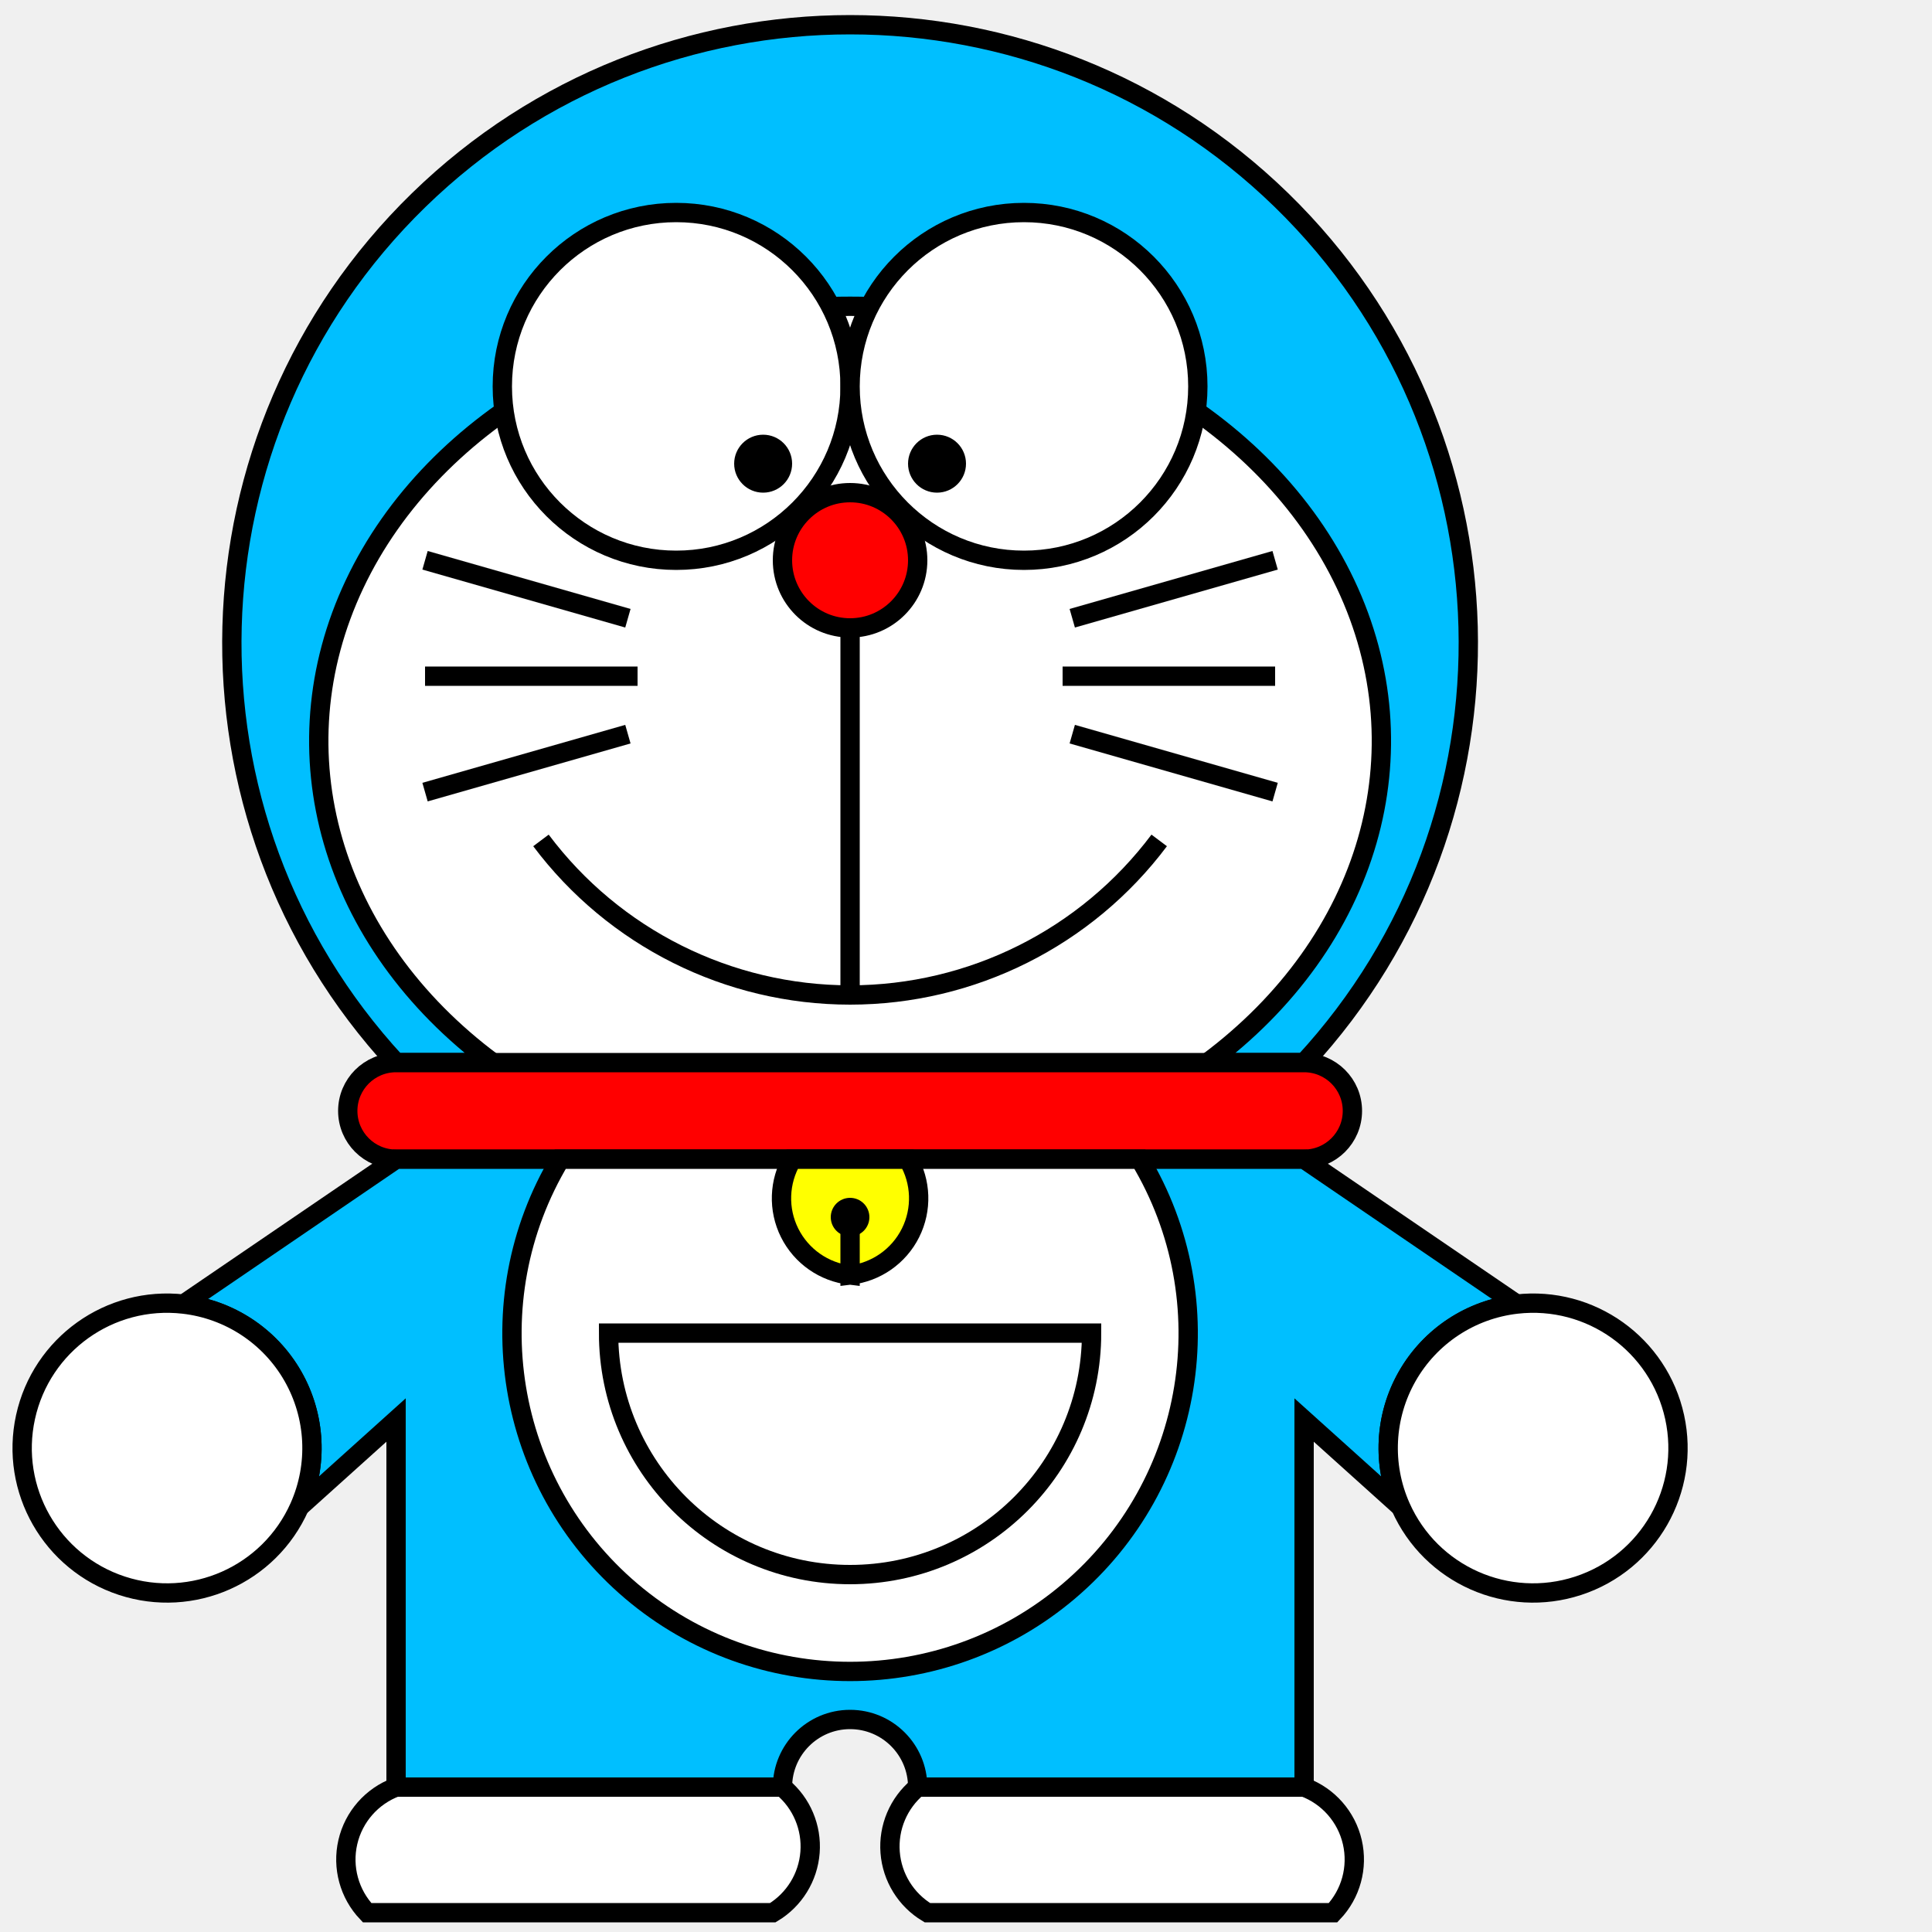
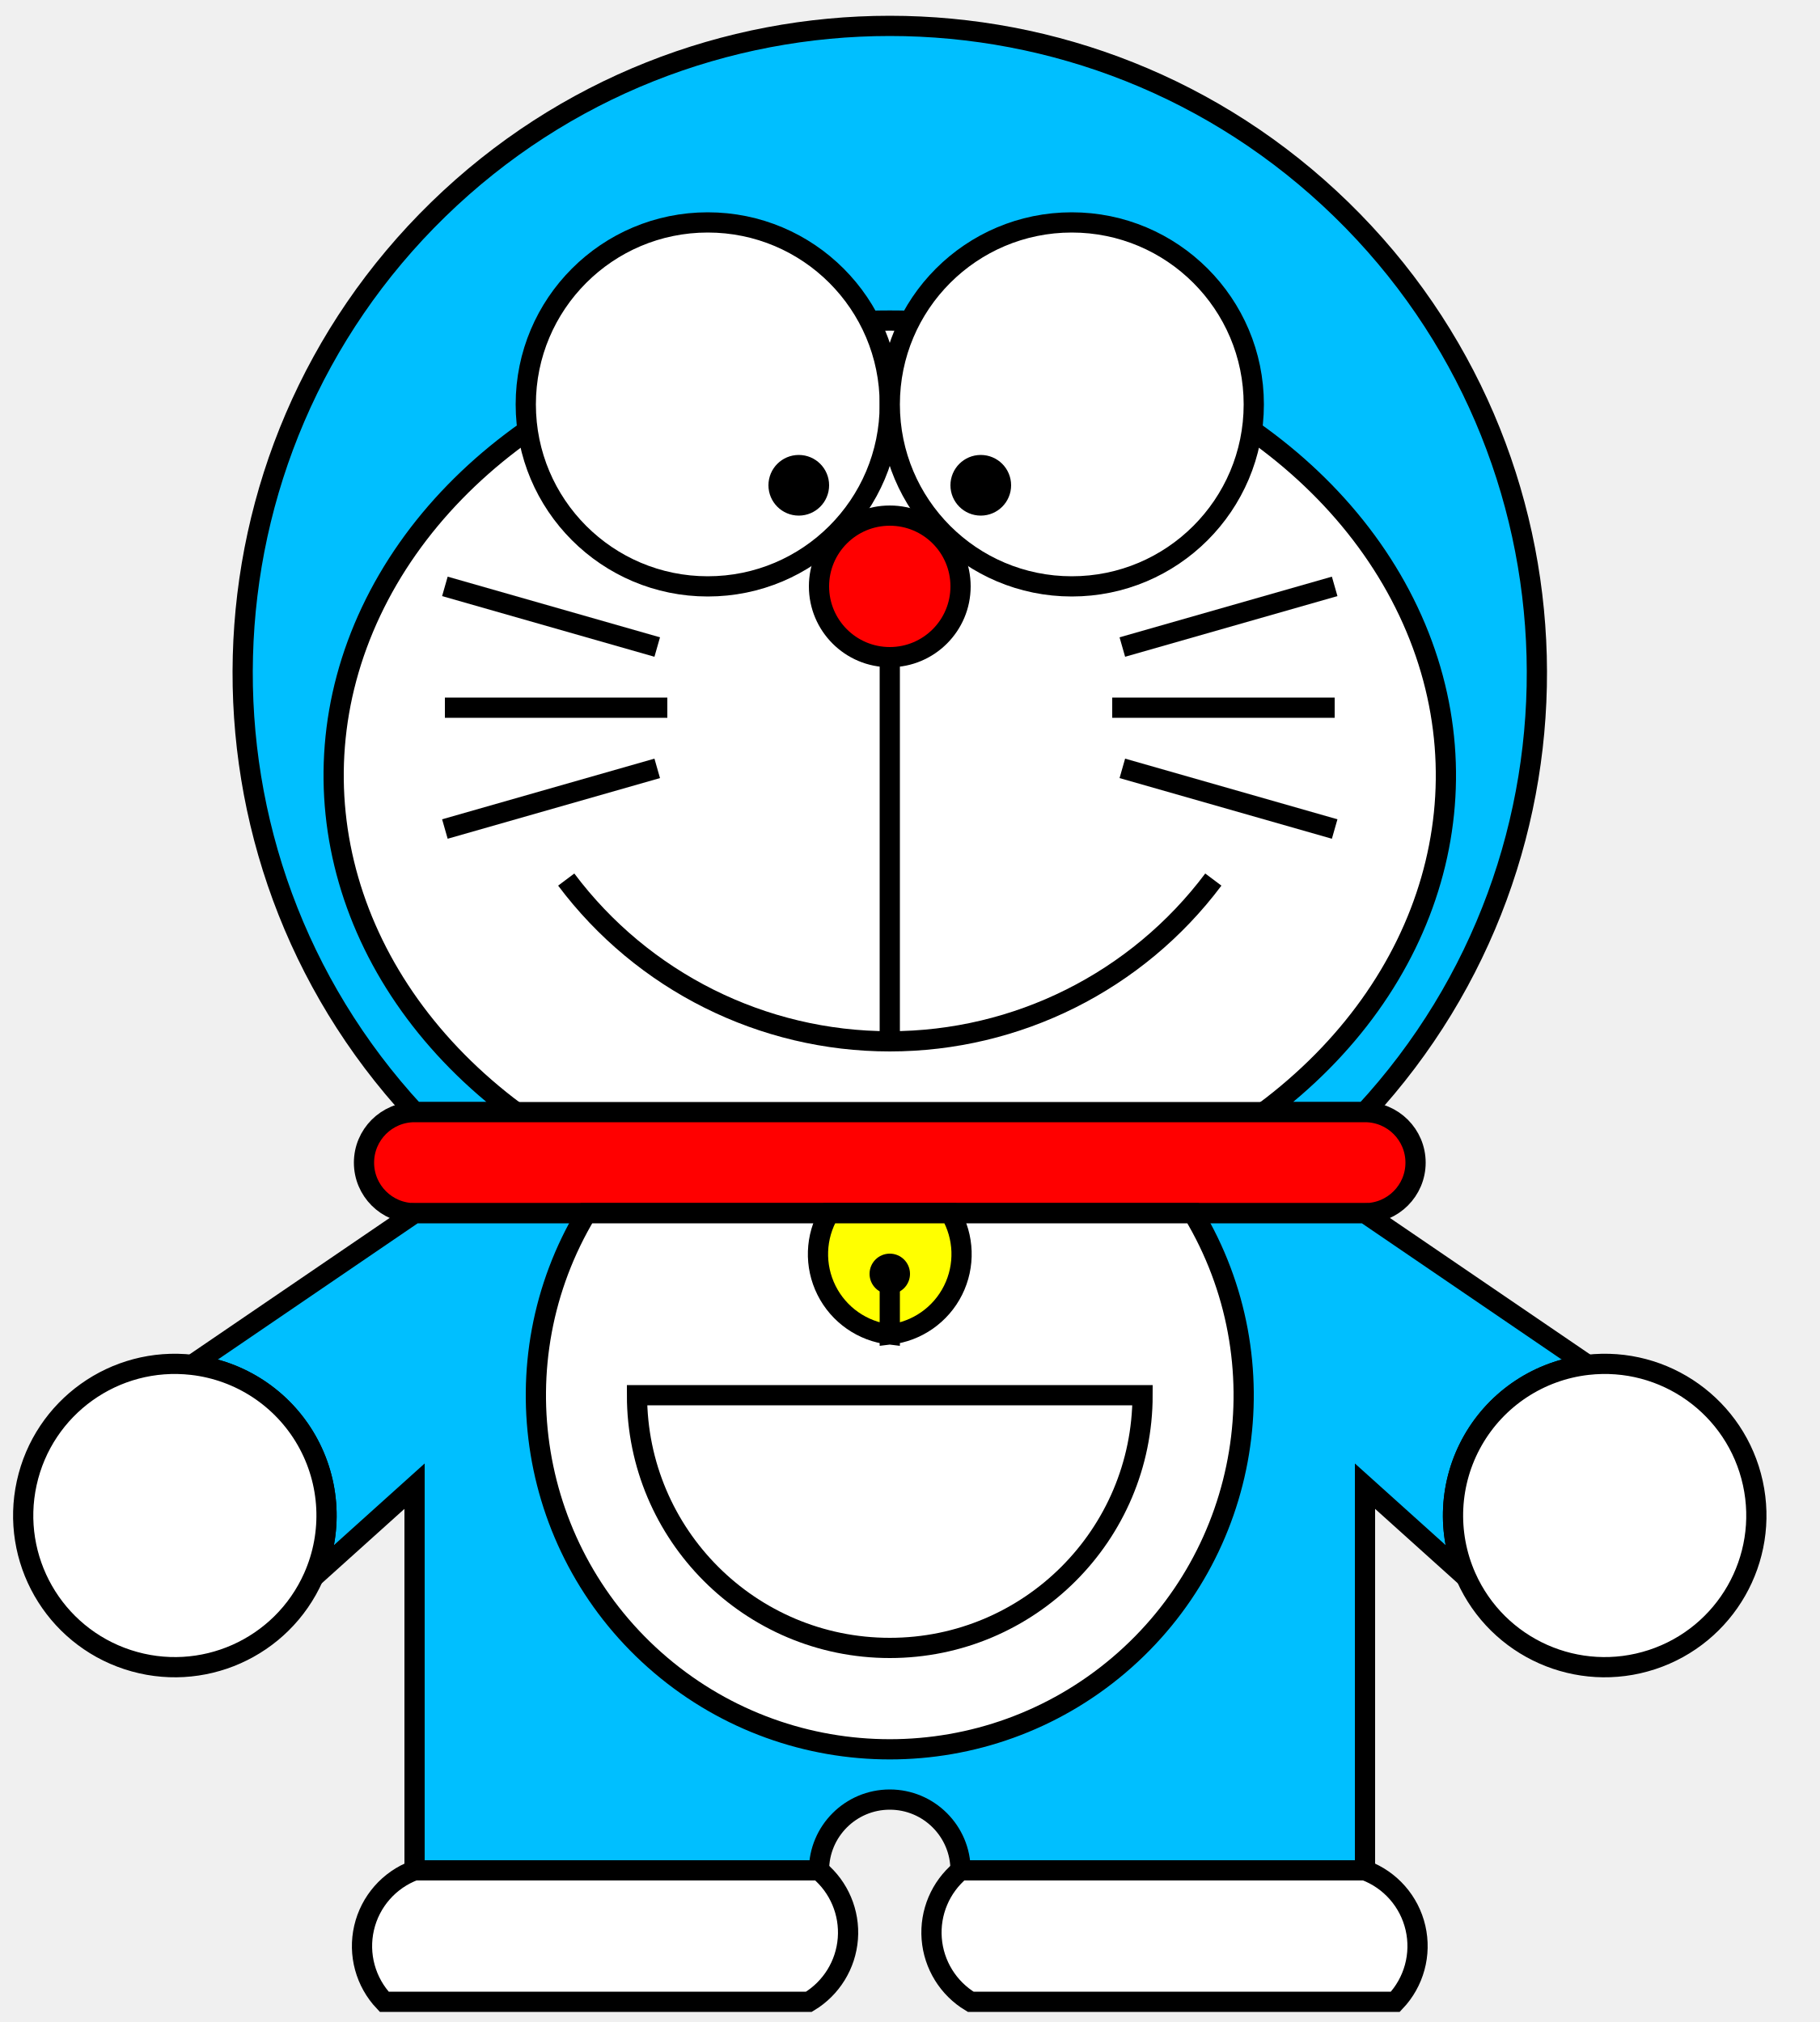
- <svg xmlns="http://www.w3.org/2000/svg" version="1.1" width="200" height="200">
+ <svg xmlns="http://www.w3.org/2000/svg" version="1.1" width="180" height="200">
  <g transform="translate(88,58)">
    <path id="face" d="M -37 52 A 55 45 0 1 1 37 52 Z" style="fill:white;stroke:none" />
    <path id="head" d="M -37 52 A 55 45 0 1 1 37 52                        L 47 52                        A 64 64 0 1 0 -47 52                        Z" style="fill:deepskyblue;stroke:black;stroke-width:2" />
    <circle id="nose" r="7" fill="red" stroke="black" stroke-width="2" />
    <ellipse id="lefteye" cx="-18" cy="-18" rx="18" ry="18" fill="white" stroke="black" stroke-width="2" />
    <circle id="lefteye_center" r="2" cx="-9" cy="-10" fill="black" stroke="black" stroke-width="2" />
    <ellipse id="righteye" cx="18" cy="-18" rx="18" ry="18" fill="white" stroke="black" stroke-width="2" />
    <circle id="righteye_center" r="2" cx="9" cy="-10" fill="black" stroke="black" stroke-width="2" />
    <line id="mouth_top_vert" x1="0" y1="7" x2="0" y2="45" stroke="black" stroke-width="2" />
    <path id="mouth" d="M -32,29 A 40 40 0 0 0 32 29" style="fill:none;stroke:black;stroke-width:2" />
    <path id="moustache_left_top" d="M -44 24 l 21 -6" style="stroke:black;stroke-width:2;fill:none" />
    <path id="moustache_left_mid" d="M -44 12 l 22 0" style="stroke:black;stroke-width:2;fill:none" />
    <path id="moustache_left_btm" d="M -44  0 l 21 6" style="stroke:black;stroke-width:2;fill:none" />
    <path id="moustache_right_top" d="M 44 24 l -21 -6" style="stroke:black;stroke-width:2;fill:none" />
    <path id="moustache_right_mid" d="M 44 12 l -22 0" style="stroke:black;stroke-width:2;fill:none" />
    <path id="moustache_right_btm" d="M 44  0 l -21 6" style="stroke:black;stroke-width:2;fill:none" />
    <path id="head_body_separator" d="M 47 52                                       A 2 2 0 1 1 47 62                                       L -47 62                                       A 2 2 0 0 1 -47 52                                       Z" style="fill:red;stroke:black;stroke-width:2" />
    <path id="body_outline" d="M -47 62 L -69 77 A 15 15 1 0 1 -57 98 L -47 89 L -47 127 L -7 127                                A 2 2 0 1 1 7 127 L 47 127 L 47 89 L 57 98 A 15 15 1 0 1 69 77 L 47 62 Z" style="fill:deepskyblue;stroke:black;stroke-width:2" />
    <path id="body_outline" d="M -30 62 A 35 35 1 1 0 30 62 Z" style="fill:white;stroke:black;stroke-width:2" />
    <path id="pocket" d="M -25 80 A 25 25 1 0 0 25 80 Z" style="fill:none;stroke:black;stroke-width:2" />
    <g id="ring">
      <path id="ring_outline" d="M -6 62 A 8 8 0 0 0 0 74 L 0 68 L 0 74 A 8 8 0 0 0 6 62 Z" style="fill:yellow;stroke:black;stroke-width:2;" />
      <circle id="ring_center" r="2" cx="0" cy="68" style="fill:black;stroke:none" />
    </g>
    <path id="left_hand" d="M -69 77 A 15 15 1 0 1 -57 98 A 15 15 1 1 1 -69 77" style="fill:white;stroke:black;stroke-width:2" />
    <path id="left_foot" d="M -8 140 A 8 8 0 0 0 -7 127 L -47 127 A 8 8 0 0 0 -50 140 Z" style="fill:white;stroke:black;stroke-width:2" />
    <path id="right_hand" d="M 69 77 A 15 15 1 0 0 57 98 A 15 15 1 1 0 69 77" style="fill:white;stroke:black;stroke-width:2" />
    <path id="right_foot" d="M 8 140 A 8 8 0 0 1 7 127 L 47 127 A 8 8 0 0 1 50 140 Z" style="fill:white;stroke:black;stroke-width:2" />
  </g>
</svg>
